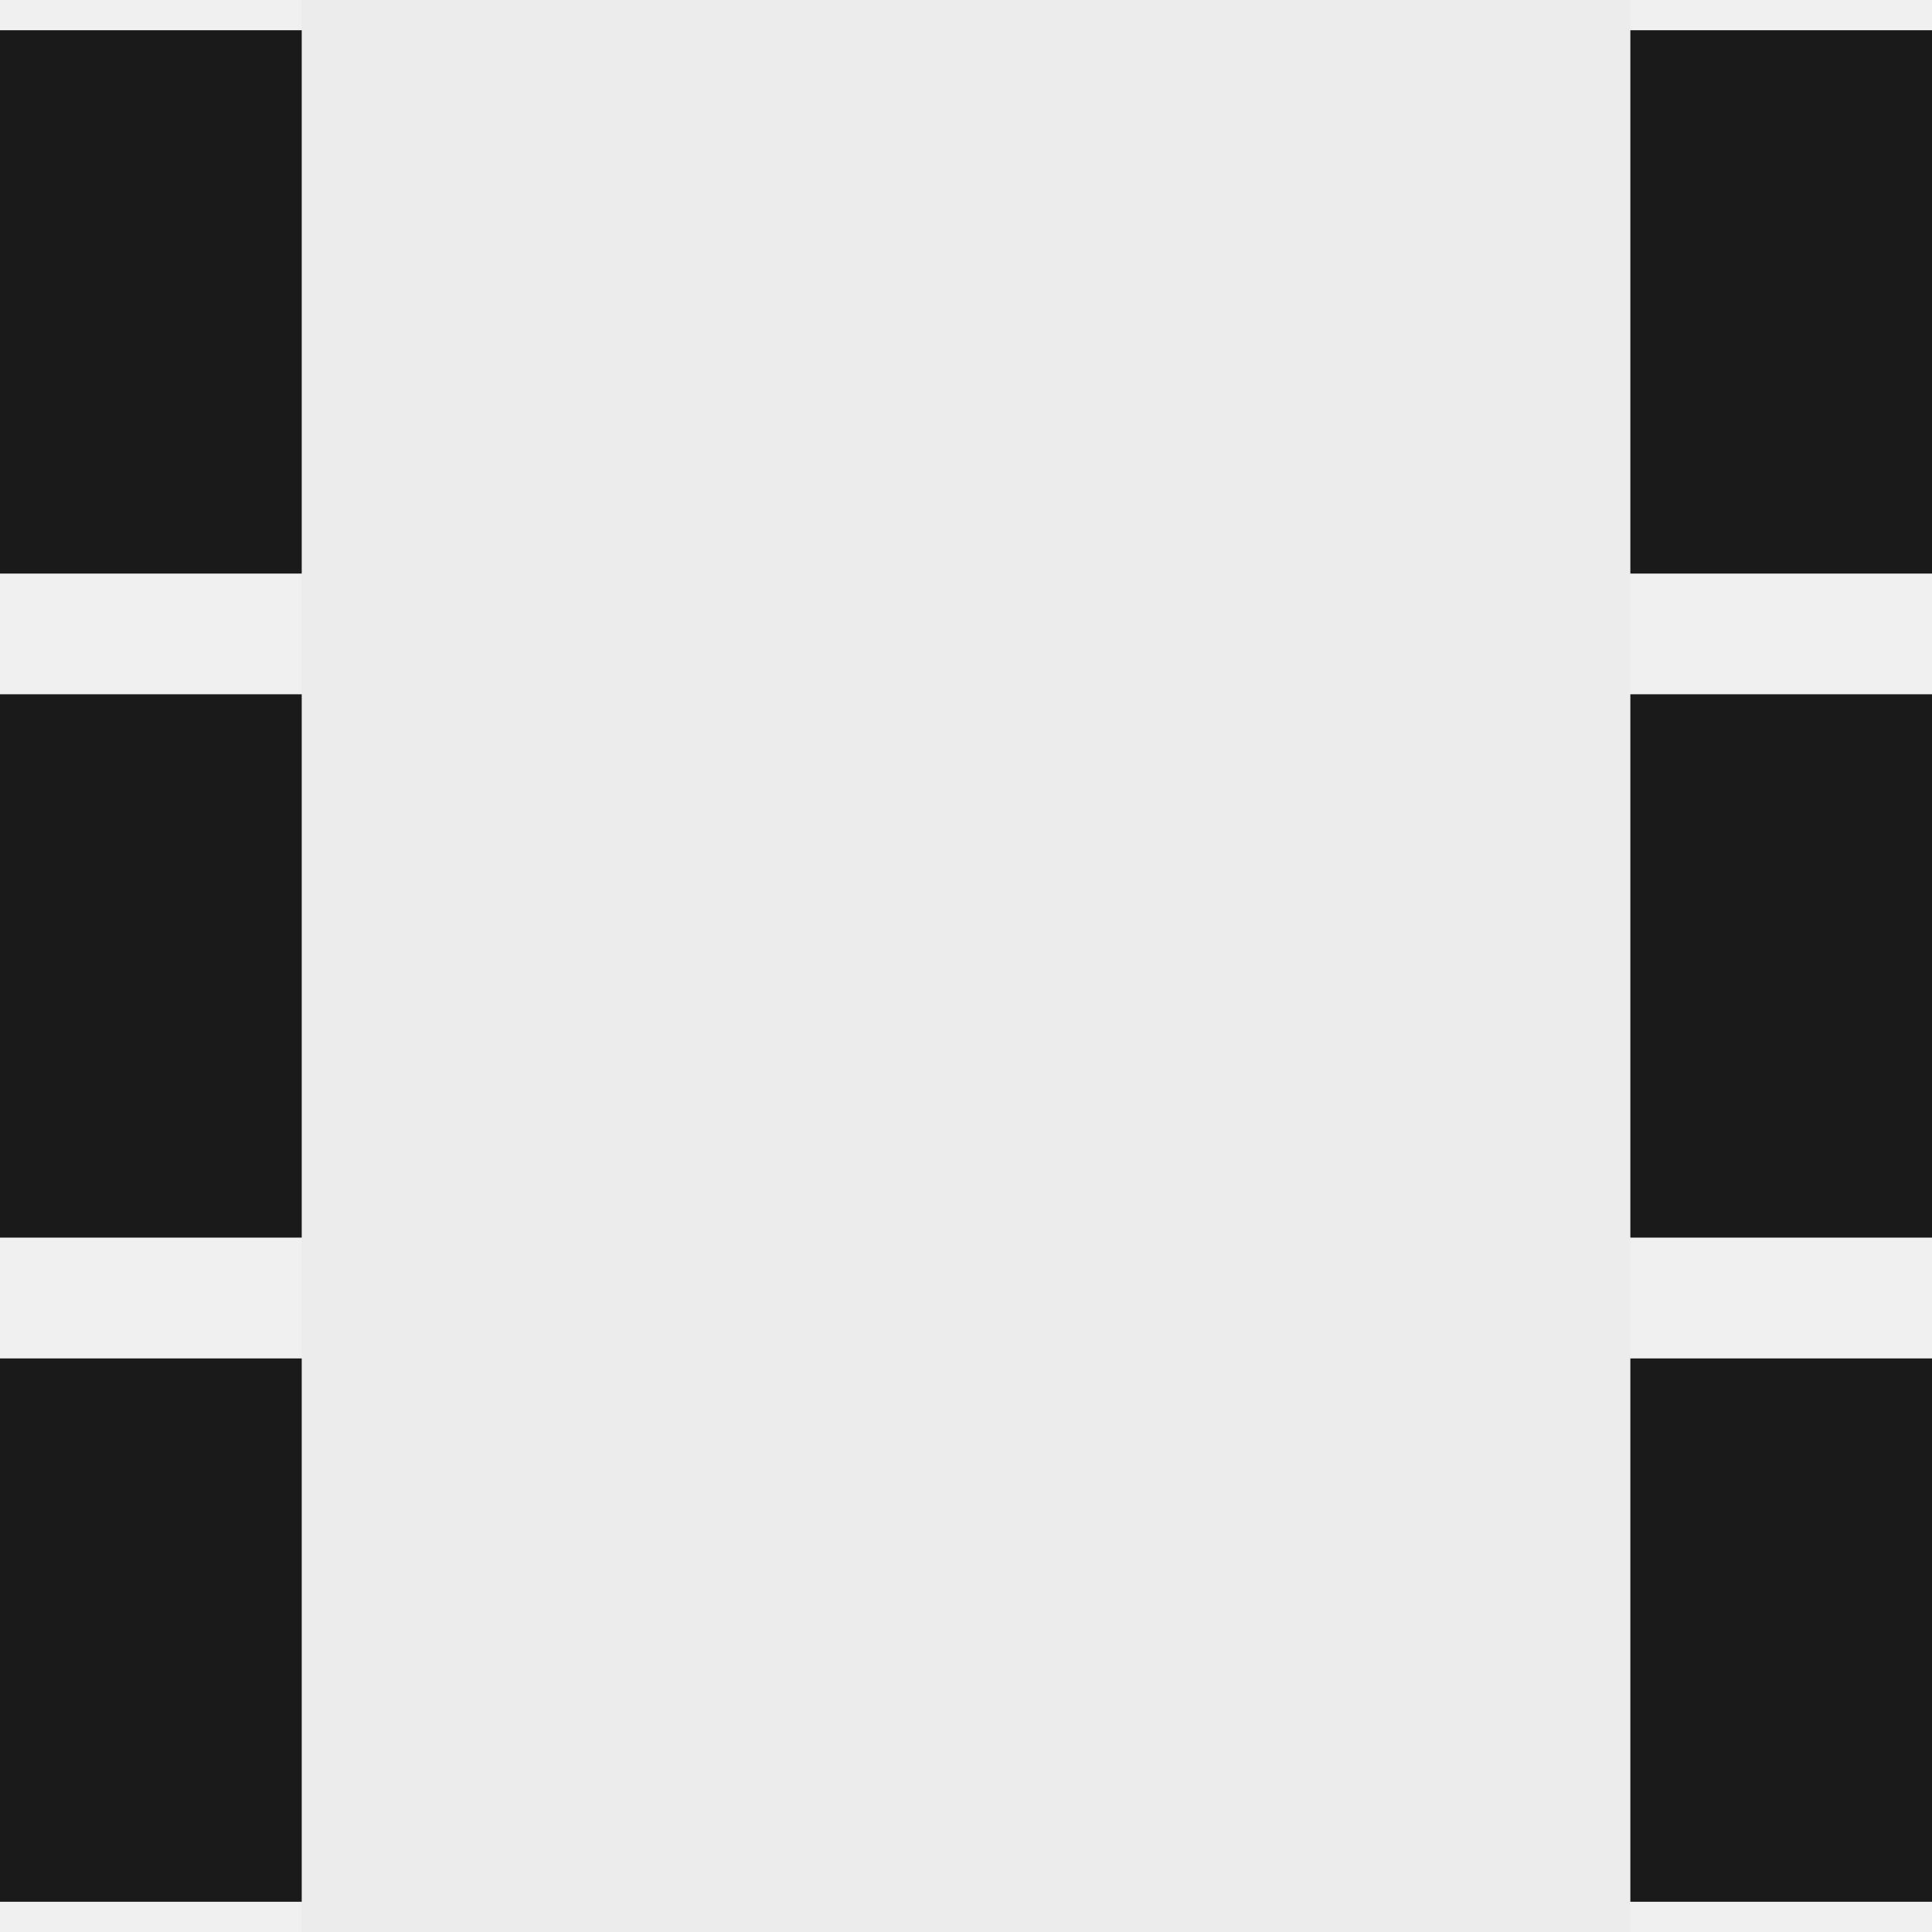
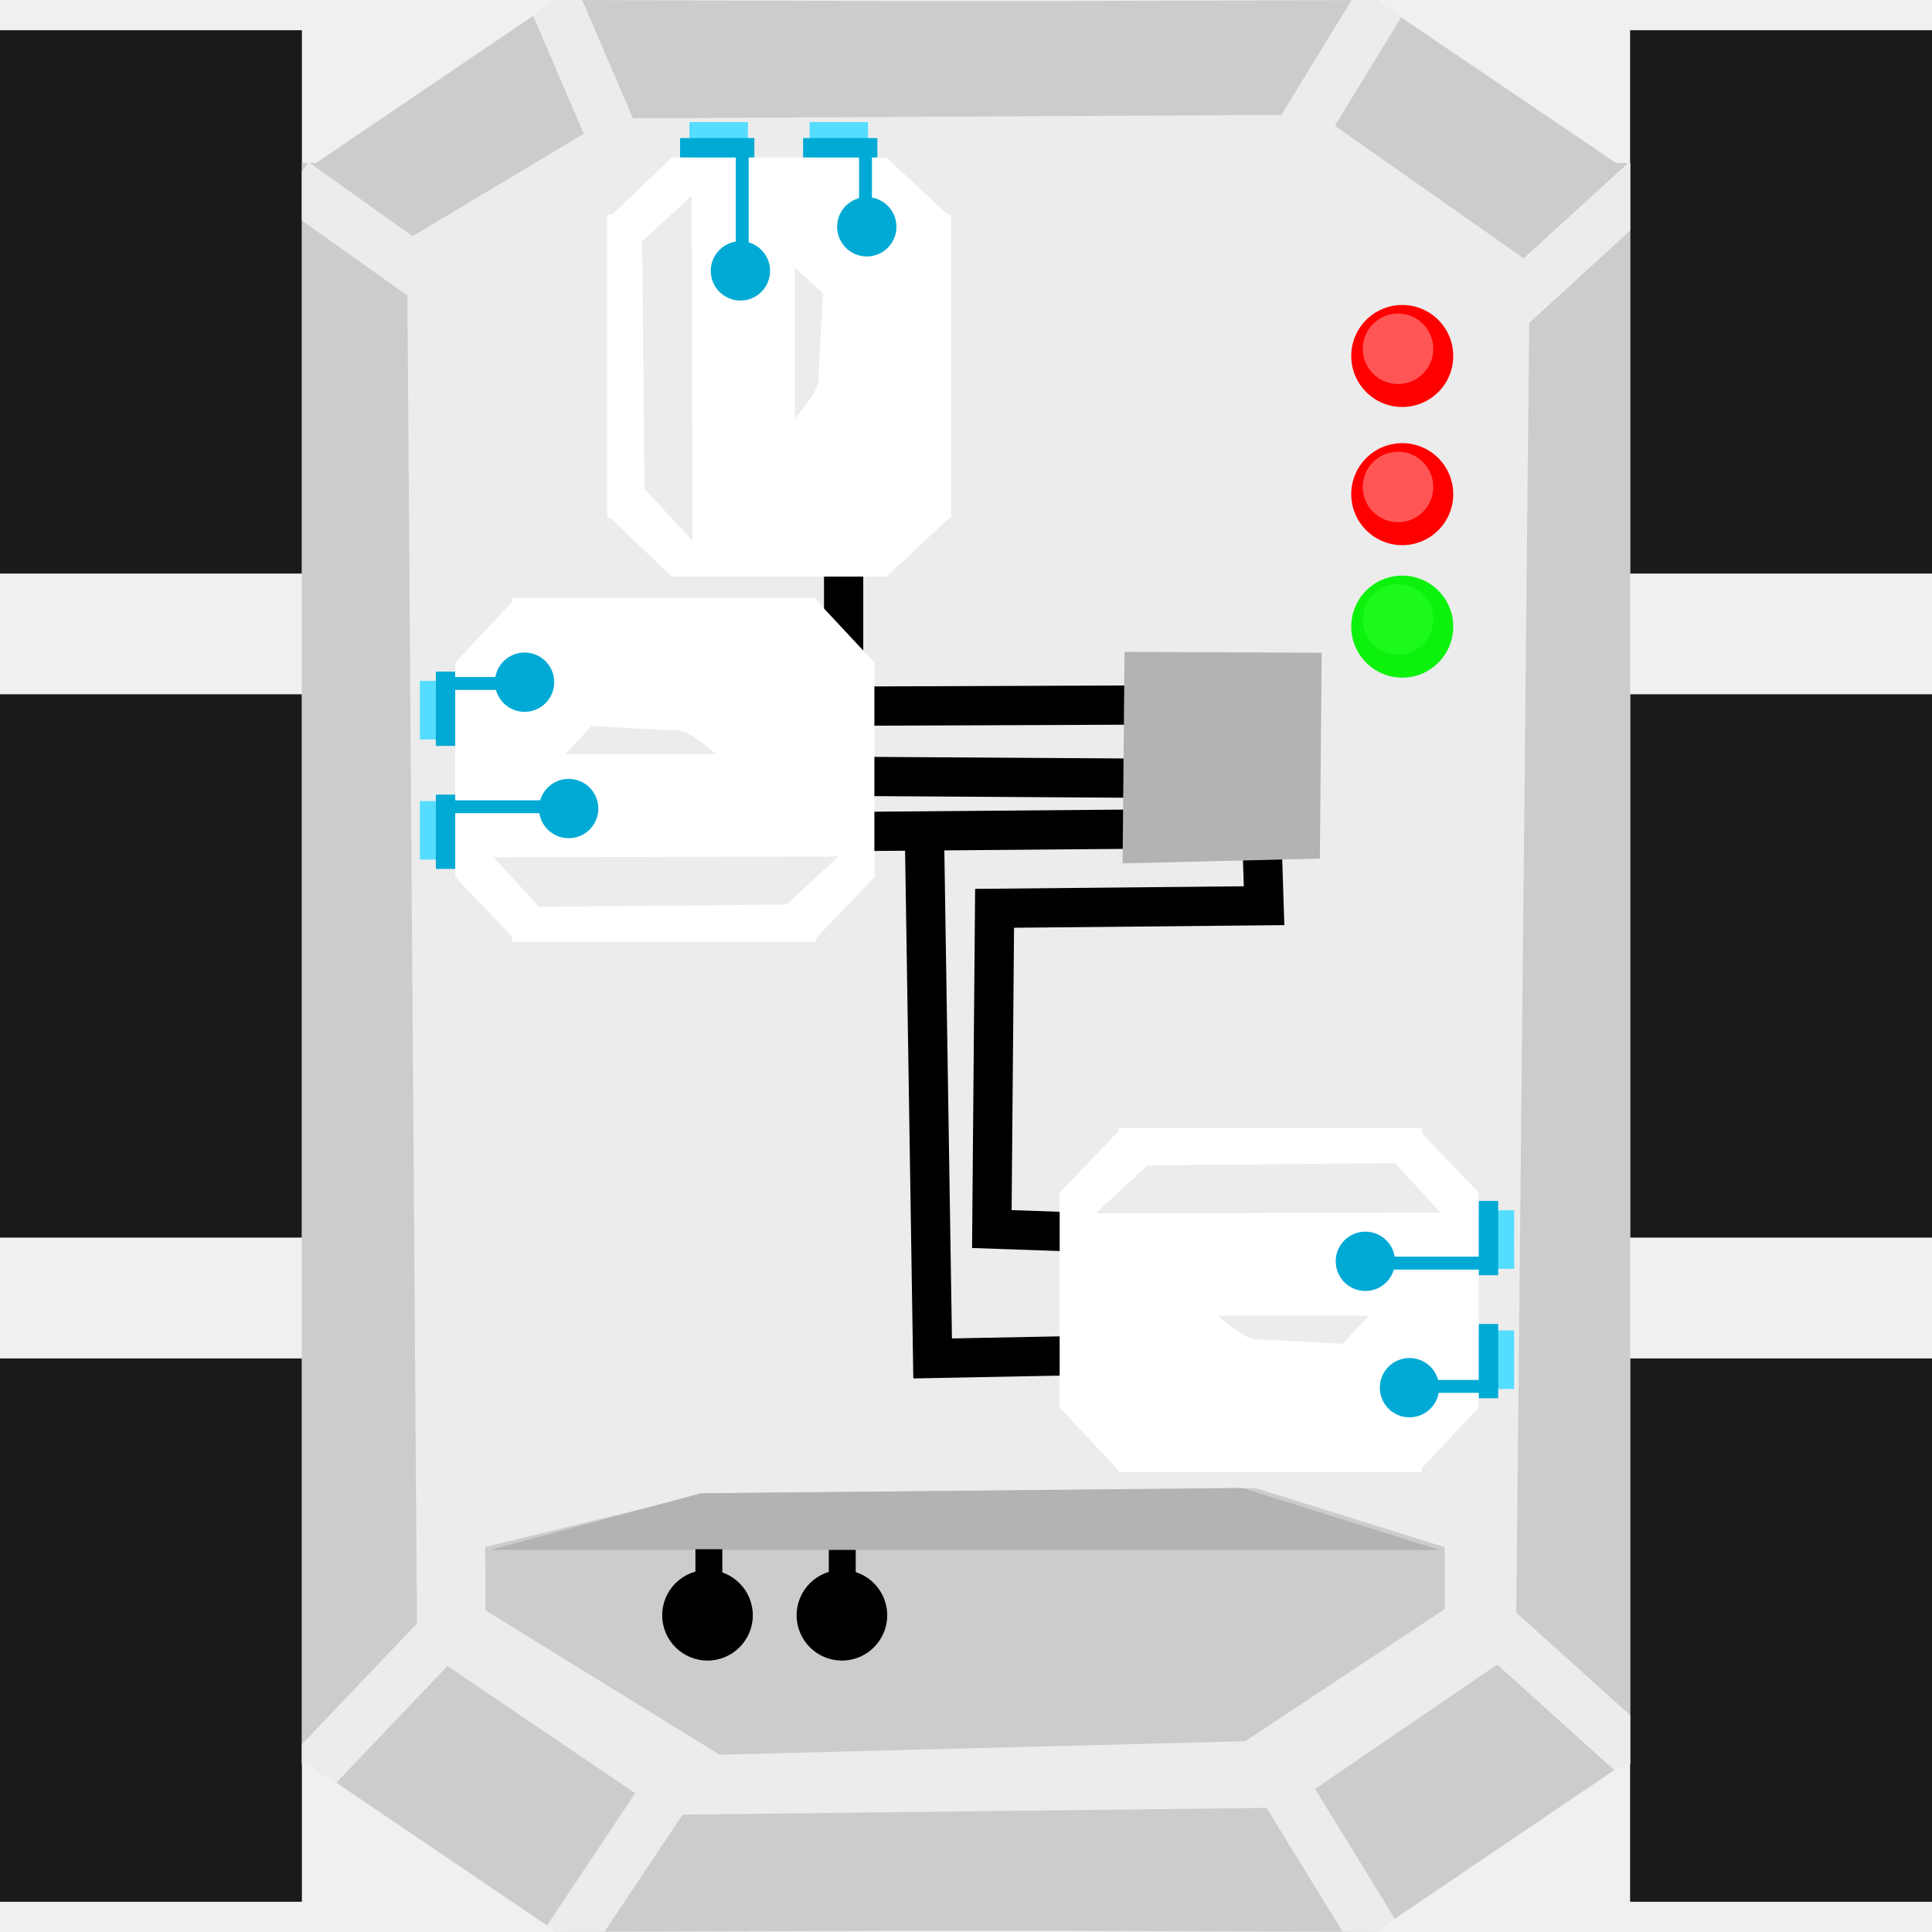
<svg xmlns="http://www.w3.org/2000/svg" width="64" height="64" viewBox="0 0 16.933 16.933" version="1.1" id="svg8">
  <defs id="defs2" />
  <g id="layer1">
    <rect style="opacity:0.999;fill:#1a1a1a;stroke:none;stroke-width:0.957;stroke-linecap:round" id="rect10223" width="2.646" height="4.762" x="0" y="0.265" ry="0" />
    <rect style="opacity:0.999;fill:#1a1a1a;stroke:none;stroke-width:0.957;stroke-linecap:round" id="rect10229" width="2.646" height="4.762" x="0" y="11.906" ry="0" />
    <rect style="opacity:0.999;fill:#1a1a1a;stroke:none;stroke-width:0.957;stroke-linecap:round" id="rect10231" width="2.646" height="4.762" x="0" y="6.085" ry="0" />
    <rect style="opacity:0.999;fill:#1a1a1a;stroke:none;stroke-width:0.957;stroke-linecap:round" id="rect10233" width="2.646" height="4.762" x="14.287" y="0.265" ry="0" />
    <rect style="opacity:0.999;fill:#1a1a1a;stroke:none;stroke-width:0.957;stroke-linecap:round" id="rect10237" width="2.646" height="4.762" x="14.287" y="11.906" ry="0" />
    <rect style="opacity:0.999;fill:#1a1a1a;stroke:none;stroke-width:0.957;stroke-linecap:round" id="rect10239" width="2.646" height="4.762" x="14.287" y="6.085" ry="0" />
-     <rect style="opacity:0.999;fill:#ececec;stroke:none;stroke-width:0.794;stroke-linecap:round" id="rect10241" width="11.642" height="16.933" x="2.646" y="0" ry="0" />
+     <rect style="opacity:0.999;fill:#cccccc;stroke:none;stroke-width:0.723;stroke-linecap:round" id="rect10241" width="11.642" height="14.034" x="2.646" y="1.429" ry="0" />
    <path style="opacity:0.999;fill:#ececec;stroke:none;stroke-width:0.794;stroke-linecap:round" d="m -25.867,-0.393 0.003,0.275 1.665,0.768 -0.012,3.036 -1.736,0.921 0.024,1.098 3.26,-0.024 -1e-6,-6.083 z" id="path10249" />
    <path style="opacity:0.999;fill:#ececec;stroke:none;stroke-width:0.794;stroke-linecap:round" d="m -25.867,5.454 0.003,0.275 1.665,0.768 -0.012,3.036 -1.736,0.921 0.024,1.098 3.26,-0.024 0,-6.083 z" id="path10251" />
    <path style="opacity:0.999;fill:#ececec;stroke:none;stroke-width:0.794;stroke-linecap:round" d="m -25.867,11.3 0.003,0.275 1.665,0.768 -0.012,3.036 -1.736,0.921 0.024,1.098 3.26,-0.024 0,-6.083 z" id="path10253" />
    <path style="opacity:0.999;fill:#ececec;stroke:none;stroke-width:0.794;stroke-linecap:round" d="m -11.215,-0.393 -0.003,0.275 -1.665,0.768 0.012,3.036 1.736,0.921 -0.024,1.098 -3.26,-0.024 -1e-6,-6.083 z" id="path10261" />
    <path style="opacity:0.999;fill:#ececec;stroke:none;stroke-width:0.794;stroke-linecap:round" d="m -11.215,5.454 -0.003,0.275 -1.665,0.768 0.012,3.036 1.736,0.921 -0.024,1.098 -3.26,-0.024 V 5.446 Z" id="path10263" />
    <path style="opacity:0.999;fill:#ececec;stroke:none;stroke-width:0.794;stroke-linecap:round" d="m -11.215,11.3 -0.003,0.275 -1.665,0.768 0.012,3.036 1.736,0.921 -0.024,1.098 -3.26,-0.024 v -6.083 z" id="path10265" />
+     <path style="opacity:0.999;fill:#cccccc;fill-opacity:1;stroke:none;stroke-width:0.45" d="M 2.646,1.512 4.878,0 l 5.613,0.017 0,2.883" id="path9917" />
+     <path style="opacity:0.999;fill:#cccccc;fill-opacity:1;stroke:none;stroke-width:0.45" d="M 14.287,1.512 12.056,1.6491699e-8 6.443,0.017 l 0,2.883" id="path9919" />
+     <path style="opacity:0.999;fill:#cccccc;fill-opacity:1;stroke:none;stroke-width:0.45" d="m 2.646,15.42 2.232,1.512 5.613,-0.017 V 14.032" id="path9921" />
+     <path style="opacity:0.999;fill:#cccccc;fill-opacity:1;stroke:none;stroke-width:0.45" d="m 14.287,15.42 -2.232,1.512 -5.613,-0.017 V 14.032" id="path9923" />
+     <path id="rect9978" style="opacity:0.999;fill:#ececec;stroke:none;stroke-width:2.731;stroke-linecap:round;fill-opacity:1" d="M 18.436 0 L 17.662 0.525 L 20.936 8.164 L 22.5 7.492 L 19.287 0.002 L 18.436 0 z M 45.564 0 L 44.773 0.002 L 40.564 6.881 L 42.018 7.766 L 46.414 0.576 L 45.564 0 z M 10.193 5.4 L 10 5.67 L 10 5.715 L 10 7.305 L 15.797 11.428 L 16.779 10.039 L 10.264 5.4 L 10.193 5.4 z M 53.932 5.4 L 47.531 11.242 L 48.684 12.498 L 54 7.641 L 54 5.4 L 53.932 5.4 z M 15.922 51.562 L 10 57.781 L 10 58.443 L 10.242 58.443 L 11.141 59.053 L 17.156 52.736 L 15.922 51.562 z M 48.676 52.02 L 47.539 53.283 L 53.473 58.637 L 53.758 58.443 L 54 58.443 L 54 56.818 L 48.676 52.02 z M 42.645 57.764 L 41.199 58.656 L 44.475 63.99 L 45.564 63.994 L 46.205 63.561 L 42.645 57.764 z M 21.895 58.117 L 18.121 63.781 L 18.436 63.994 L 20.023 63.99 L 23.312 59.062 L 21.895 58.117 z " transform="scale(0.2645833)" />
+     <path style="opacity:0.999;fill:#ececec;fill-opacity:1;stroke:none;stroke-width:0.45" d="M 3.567,2.099 5.342,1.038 11.561,1.005 13.408,2.302 13.286,14.477 11.286,15.843 5.847,15.906 3.656,14.422 Z" id="path9925" />
+     <g id="g10139">
+       <path style="opacity:0.999;fill:none;fill-opacity:1;stroke:#000000;stroke-width:0.344;stroke-miterlimit:4;stroke-dasharray:none;stroke-opacity:1" d="M 7.43,6.189 10.312,6.178" id="path10124" />
+       <path style="opacity:0.999;fill:none;fill-opacity:1;stroke:#000000;stroke-width:0.344;stroke-miterlimit:4;stroke-dasharray:none;stroke-opacity:1" d="M 7.453,7.288 10.288,7.264" id="path10126" />
+       <path style="opacity:0.999;fill:none;fill-opacity:1;stroke:#000000;stroke-width:0.344;stroke-miterlimit:4;stroke-dasharray:none;stroke-opacity:1" d="M 9.379,10.796 8.693,10.772 8.717,7.961 11.079,7.938 11.056,7.229" id="path10128" />
+       <path style="opacity:0.999;fill:none;fill-opacity:1;stroke:#000000;stroke-width:0.344;stroke-miterlimit:4;stroke-dasharray:none;stroke-opacity:1" d="M 9.355,11.883 8.174,11.906 8.103,7.347" id="path10130" />
+       <path style="opacity:0.999;fill:none;fill-opacity:1;stroke:#000000;stroke-width:0.344;stroke-miterlimit:4;stroke-dasharray:none;stroke-opacity:1" d="M 7.394,4.937 V 6.804 L 10.961,6.827" id="path10132" />
+     </g>
+     <path style="opacity:0.999;fill:#cccccc;fill-opacity:1;stroke:none;stroke-width:0.45;stroke-opacity:1" d="m 4.256,14.115 2.051,1.264 4.607,-0.118 1.748,-1.158 v -0.543 l -1.656,-0.517 -4.817,0.044 -1.937,0.472 z" id="path9991" />
+     <path style="opacity:0.999;fill:#b3b3b3;fill-opacity:1;stroke:none;stroke-width:0.45;stroke-opacity:1" d="m 4.299,13.584 h 8.315 l -1.725,-0.543 -4.748,0.047 z" id="path9993" />
+     <circle style="opacity:0.999;fill:#000000;fill-opacity:1;stroke:none;stroke-width:0.45;stroke-opacity:1" id="path9995" cx="6.201" cy="14.157" r="0.397" />
+     <circle style="opacity:0.999;fill:#000000;fill-opacity:1;stroke:none;stroke-width:0.45;stroke-opacity:1" id="circle9997" cx="7.379" cy="14.157" r="0.397" />
+     <rect style="opacity:0.999;fill:#000000;fill-opacity:1;stroke:none;stroke-width:0.45;stroke-opacity:1" id="rect9999" width="0.236" height="0.709" x="6.095" y="13.578" />
+     <rect style="opacity:0.999;fill:#000000;fill-opacity:1;stroke:none;stroke-width:0.45;stroke-opacity:1" id="rect10001" width="0.236" height="0.709" x="7.264" y="13.584" />
+     <g id="g10050" transform="matrix(2.260341,0,0,2.260341,-9.590615,-6.208265)">
+       <g id="g10014" transform="matrix(0.6824222,0,0,0.6824222,2.151605,1.30008)">
+         <rect style="opacity:0.999;fill:#ffffff;fill-opacity:1;stroke:none;stroke-width:0.349;stroke-opacity:1" id="rect10003" width="1.954" height="1.724" x="6.515" y="3.338" />
+         <path style="opacity:0.999;fill:#ffffff;fill-opacity:1;stroke:none;stroke-width:0.45;stroke-opacity:1" d="M 6.523,5.053 6.882,5.396 H 8.102 L 8.469,5.053" id="path10007" />
+         <path style="opacity:0.999;fill:#ffffff;fill-opacity:1;stroke:none;stroke-width:0.45;stroke-opacity:1" d="M 6.523,3.358 6.882,3.015 h 1.219 l 0.367,0.342" id="path10009" />
+       </g>
+       <rect style="opacity:0.999;fill:#55ddff;fill-opacity:1;stroke:none;stroke-width:0.491;stroke-opacity:1" id="rect10016" width="0.227" height="0.137" x="6.916" y="3.22" />
+       <rect style="opacity:0.999;fill:#55ddff;fill-opacity:1;stroke:none;stroke-width:0.491;stroke-opacity:1" id="rect10018" width="0.227" height="0.137" x="7.382" y="3.22" />
+       <rect style="opacity:0.999;fill:#00aad4;fill-opacity:1;stroke:none;stroke-width:0.409;stroke-opacity:1" id="rect10020" width="0.288" height="0.075" x="6.88" y="3.282" />
+       <rect style="opacity:0.999;fill:#00aad4;fill-opacity:1;stroke:none;stroke-width:0.409;stroke-opacity:1" id="rect10022" width="0.288" height="0.075" x="7.357" y="3.282" />
+       <rect style="opacity:0.999;fill:#00aad4;fill-opacity:1;stroke:none;stroke-width:0.45;stroke-opacity:1" id="rect10024" width="0.05" height="0.49" x="7.096" y="3.328" />
+       <rect style="opacity:0.999;fill:#00aad4;fill-opacity:1;stroke:none;stroke-width:0.353;stroke-opacity:1" id="rect10026" width="0.05" height="0.301" x="7.574" y="3.328" />
+       <circle style="opacity:0.999;fill:#00aad4;fill-opacity:1;stroke:none;stroke-width:0.45;stroke-opacity:1" id="path10028" cx="7.114" cy="3.797" r="0.115" />
+       <circle style="opacity:0.999;fill:#00aad4;fill-opacity:1;stroke:none;stroke-width:0.45;stroke-opacity:1" id="circle10030" cx="7.604" cy="3.626" r="0.115" />
+       <path style="opacity:0.999;fill:#ececec;fill-opacity:1;stroke:none;stroke-width:0.45;stroke-opacity:1" d="M 6.733,3.682 6.742,4.642 6.928,4.843 6.925,3.506 Z" id="path10032" />
+       <path style="opacity:0.999;fill:#ececec;fill-opacity:1;stroke:none;stroke-width:0.45;stroke-opacity:1" d="m 7.325,3.784 v 0.585 c 0,0 0.092,-0.104 0.092,-0.146 0,-0.042 0.017,-0.338 0.017,-0.338 z" id="path10034" />
+     </g>
+     <g id="g10080" transform="matrix(0,-2.260341,2.260341,0,-3.598466,23.16664)">
+       <g id="g10058" transform="matrix(0.6824222,0,0,0.6824222,2.151605,1.30008)">
+         <rect style="opacity:0.999;fill:#ffffff;fill-opacity:1;stroke:none;stroke-width:0.349;stroke-opacity:1" id="rect10052" width="1.954" height="1.724" x="6.515" y="3.338" />
+         <path style="opacity:0.999;fill:#ffffff;fill-opacity:1;stroke:none;stroke-width:0.45;stroke-opacity:1" d="M 6.523,5.053 6.882,5.396 H 8.102 L 8.469,5.053" id="path10054" />
+         <path style="opacity:0.999;fill:#ffffff;fill-opacity:1;stroke:none;stroke-width:0.45;stroke-opacity:1" d="M 6.523,3.358 6.882,3.015 h 1.219 l 0.367,0.342" id="path10056" />
+       </g>
+       <rect style="opacity:0.999;fill:#55ddff;fill-opacity:1;stroke:none;stroke-width:0.491;stroke-opacity:1" id="rect10060" width="0.227" height="0.137" x="6.916" y="3.22" />
+       <rect style="opacity:0.999;fill:#55ddff;fill-opacity:1;stroke:none;stroke-width:0.491;stroke-opacity:1" id="rect10062" width="0.227" height="0.137" x="7.382" y="3.22" />
+       <rect style="opacity:0.999;fill:#00aad4;fill-opacity:1;stroke:none;stroke-width:0.409;stroke-opacity:1" id="rect10064" width="0.288" height="0.075" x="6.88" y="3.282" />
+       <rect style="opacity:0.999;fill:#00aad4;fill-opacity:1;stroke:none;stroke-width:0.409;stroke-opacity:1" id="rect10066" width="0.288" height="0.075" x="7.357" y="3.282" />
+       <rect style="opacity:0.999;fill:#00aad4;fill-opacity:1;stroke:none;stroke-width:0.45;stroke-opacity:1" id="rect10068" width="0.05" height="0.49" x="7.096" y="3.328" />
+       <rect style="opacity:0.999;fill:#00aad4;fill-opacity:1;stroke:none;stroke-width:0.353;stroke-opacity:1" id="rect10070" width="0.05" height="0.301" x="7.574" y="3.328" />
+       <circle style="opacity:0.999;fill:#00aad4;fill-opacity:1;stroke:none;stroke-width:0.45;stroke-opacity:1" id="circle10072" cx="7.114" cy="3.797" r="0.115" />
+       <circle style="opacity:0.999;fill:#00aad4;fill-opacity:1;stroke:none;stroke-width:0.45;stroke-opacity:1" id="circle10074" cx="7.604" cy="3.626" r="0.115" />
+       <path style="opacity:0.999;fill:#ececec;fill-opacity:1;stroke:none;stroke-width:0.45;stroke-opacity:1" d="M 6.733,3.682 6.742,4.642 6.928,4.843 6.925,3.506 Z" id="path10076" />
+       <path style="opacity:0.999;fill:#ececec;fill-opacity:1;stroke:none;stroke-width:0.45;stroke-opacity:1" d="m 7.325,3.784 v 0.585 c 0,0 0.092,-0.104 0.092,-0.146 0,-0.042 0.017,-0.338 0.017,-0.338 z" id="path10078" />
+     </g>
+     <g id="g10110" transform="matrix(-1.629781e-8,2.260341,-2.260341,-1.629781e-8,20.54937,-5.025277)">
+       <g id="g10088" transform="matrix(0.6824222,0,0,0.6824222,2.151605,1.30008)">
+         <rect style="opacity:0.999;fill:#ffffff;fill-opacity:1;stroke:none;stroke-width:0.349;stroke-opacity:1" id="rect10082" width="1.954" height="1.724" x="6.515" y="3.338" />
+         <path style="opacity:0.999;fill:#ffffff;fill-opacity:1;stroke:none;stroke-width:0.45;stroke-opacity:1" d="M 6.523,5.053 6.882,5.396 H 8.102 L 8.469,5.053" id="path10084" />
+         <path style="opacity:0.999;fill:#ffffff;fill-opacity:1;stroke:none;stroke-width:0.45;stroke-opacity:1" d="M 6.523,3.358 6.882,3.015 h 1.219 l 0.367,0.342" id="path10086" />
+       </g>
+       <rect style="opacity:0.999;fill:#55ddff;fill-opacity:1;stroke:none;stroke-width:0.491;stroke-opacity:1" id="rect10090" width="0.227" height="0.137" x="6.916" y="3.22" />
+       <rect style="opacity:0.999;fill:#55ddff;fill-opacity:1;stroke:none;stroke-width:0.491;stroke-opacity:1" id="rect10092" width="0.227" height="0.137" x="7.382" y="3.22" />
+       <rect style="opacity:0.999;fill:#00aad4;fill-opacity:1;stroke:none;stroke-width:0.409;stroke-opacity:1" id="rect10094" width="0.288" height="0.075" x="6.88" y="3.282" />
+       <rect style="opacity:0.999;fill:#00aad4;fill-opacity:1;stroke:none;stroke-width:0.409;stroke-opacity:1" id="rect10096" width="0.288" height="0.075" x="7.357" y="3.282" />
+       <rect style="opacity:0.999;fill:#00aad4;fill-opacity:1;stroke:none;stroke-width:0.45;stroke-opacity:1" id="rect10098" width="0.05" height="0.49" x="7.096" y="3.328" />
+       <rect style="opacity:0.999;fill:#00aad4;fill-opacity:1;stroke:none;stroke-width:0.353;stroke-opacity:1" id="rect10100" width="0.05" height="0.301" x="7.574" y="3.328" />
+       <circle style="opacity:0.999;fill:#00aad4;fill-opacity:1;stroke:none;stroke-width:0.45;stroke-opacity:1" id="circle10102" cx="7.114" cy="3.797" r="0.115" />
+       <circle style="opacity:0.999;fill:#00aad4;fill-opacity:1;stroke:none;stroke-width:0.45;stroke-opacity:1" id="circle10104" cx="7.604" cy="3.626" r="0.115" />
+       <path style="opacity:0.999;fill:#ececec;fill-opacity:1;stroke:none;stroke-width:0.45;stroke-opacity:1" d="M 6.733,3.682 6.742,4.642 6.928,4.843 6.925,3.506 Z" id="path10106" />
+       <path style="opacity:0.999;fill:#ececec;fill-opacity:1;stroke:none;stroke-width:0.45;stroke-opacity:1" d="m 7.325,3.784 v 0.585 c 0,0 0.092,-0.104 0.092,-0.146 0,-0.042 0.017,-0.338 0.017,-0.338 z" id="path10108" />
+     </g>
+     <circle style="opacity:0.999;fill:#ff0000;fill-opacity:1;stroke:none;stroke-width:0.573;stroke-opacity:1" id="path10112" cx="12.29" cy="3.12" r="0.447" />
+     <circle style="opacity:0.999;fill:#ff5555;fill-opacity:1;stroke:none;stroke-width:0.396;stroke-opacity:1" id="circle10114" cx="12.253" cy="3.057" r="0.309" />
+     <circle style="opacity:0.999;fill:#ff0000;fill-opacity:1;stroke:none;stroke-width:0.573;stroke-opacity:1" id="circle10116" cx="12.29" cy="4.331" r="0.447" />
+     <circle style="opacity:0.999;fill:#ff5555;fill-opacity:1;stroke:none;stroke-width:0.396;stroke-opacity:1" id="circle10118" cx="12.253" cy="4.268" r="0.309" />
+     <circle style="opacity:0.999;fill:#0df20d;fill-opacity:1;stroke:none;stroke-width:0.573;stroke-opacity:1" id="circle10120" cx="12.29" cy="5.492" r="0.447" />
+     <circle style="opacity:0.999;fill:#1cfa1c;fill-opacity:1;stroke:none;stroke-width:0.396;stroke-opacity:1" id="circle10122" cx="12.253" cy="5.429" r="0.309" />
+     <path style="opacity:0.999;fill:#b3b3b3;fill-opacity:1;stroke:none;stroke-width:0.344;stroke-miterlimit:4;stroke-dasharray:none;stroke-opacity:1" d="M 9.856,5.713 9.839,7.567 11.568,7.525 11.584,5.721 Z" id="path10141" />
  </g>
</svg>
